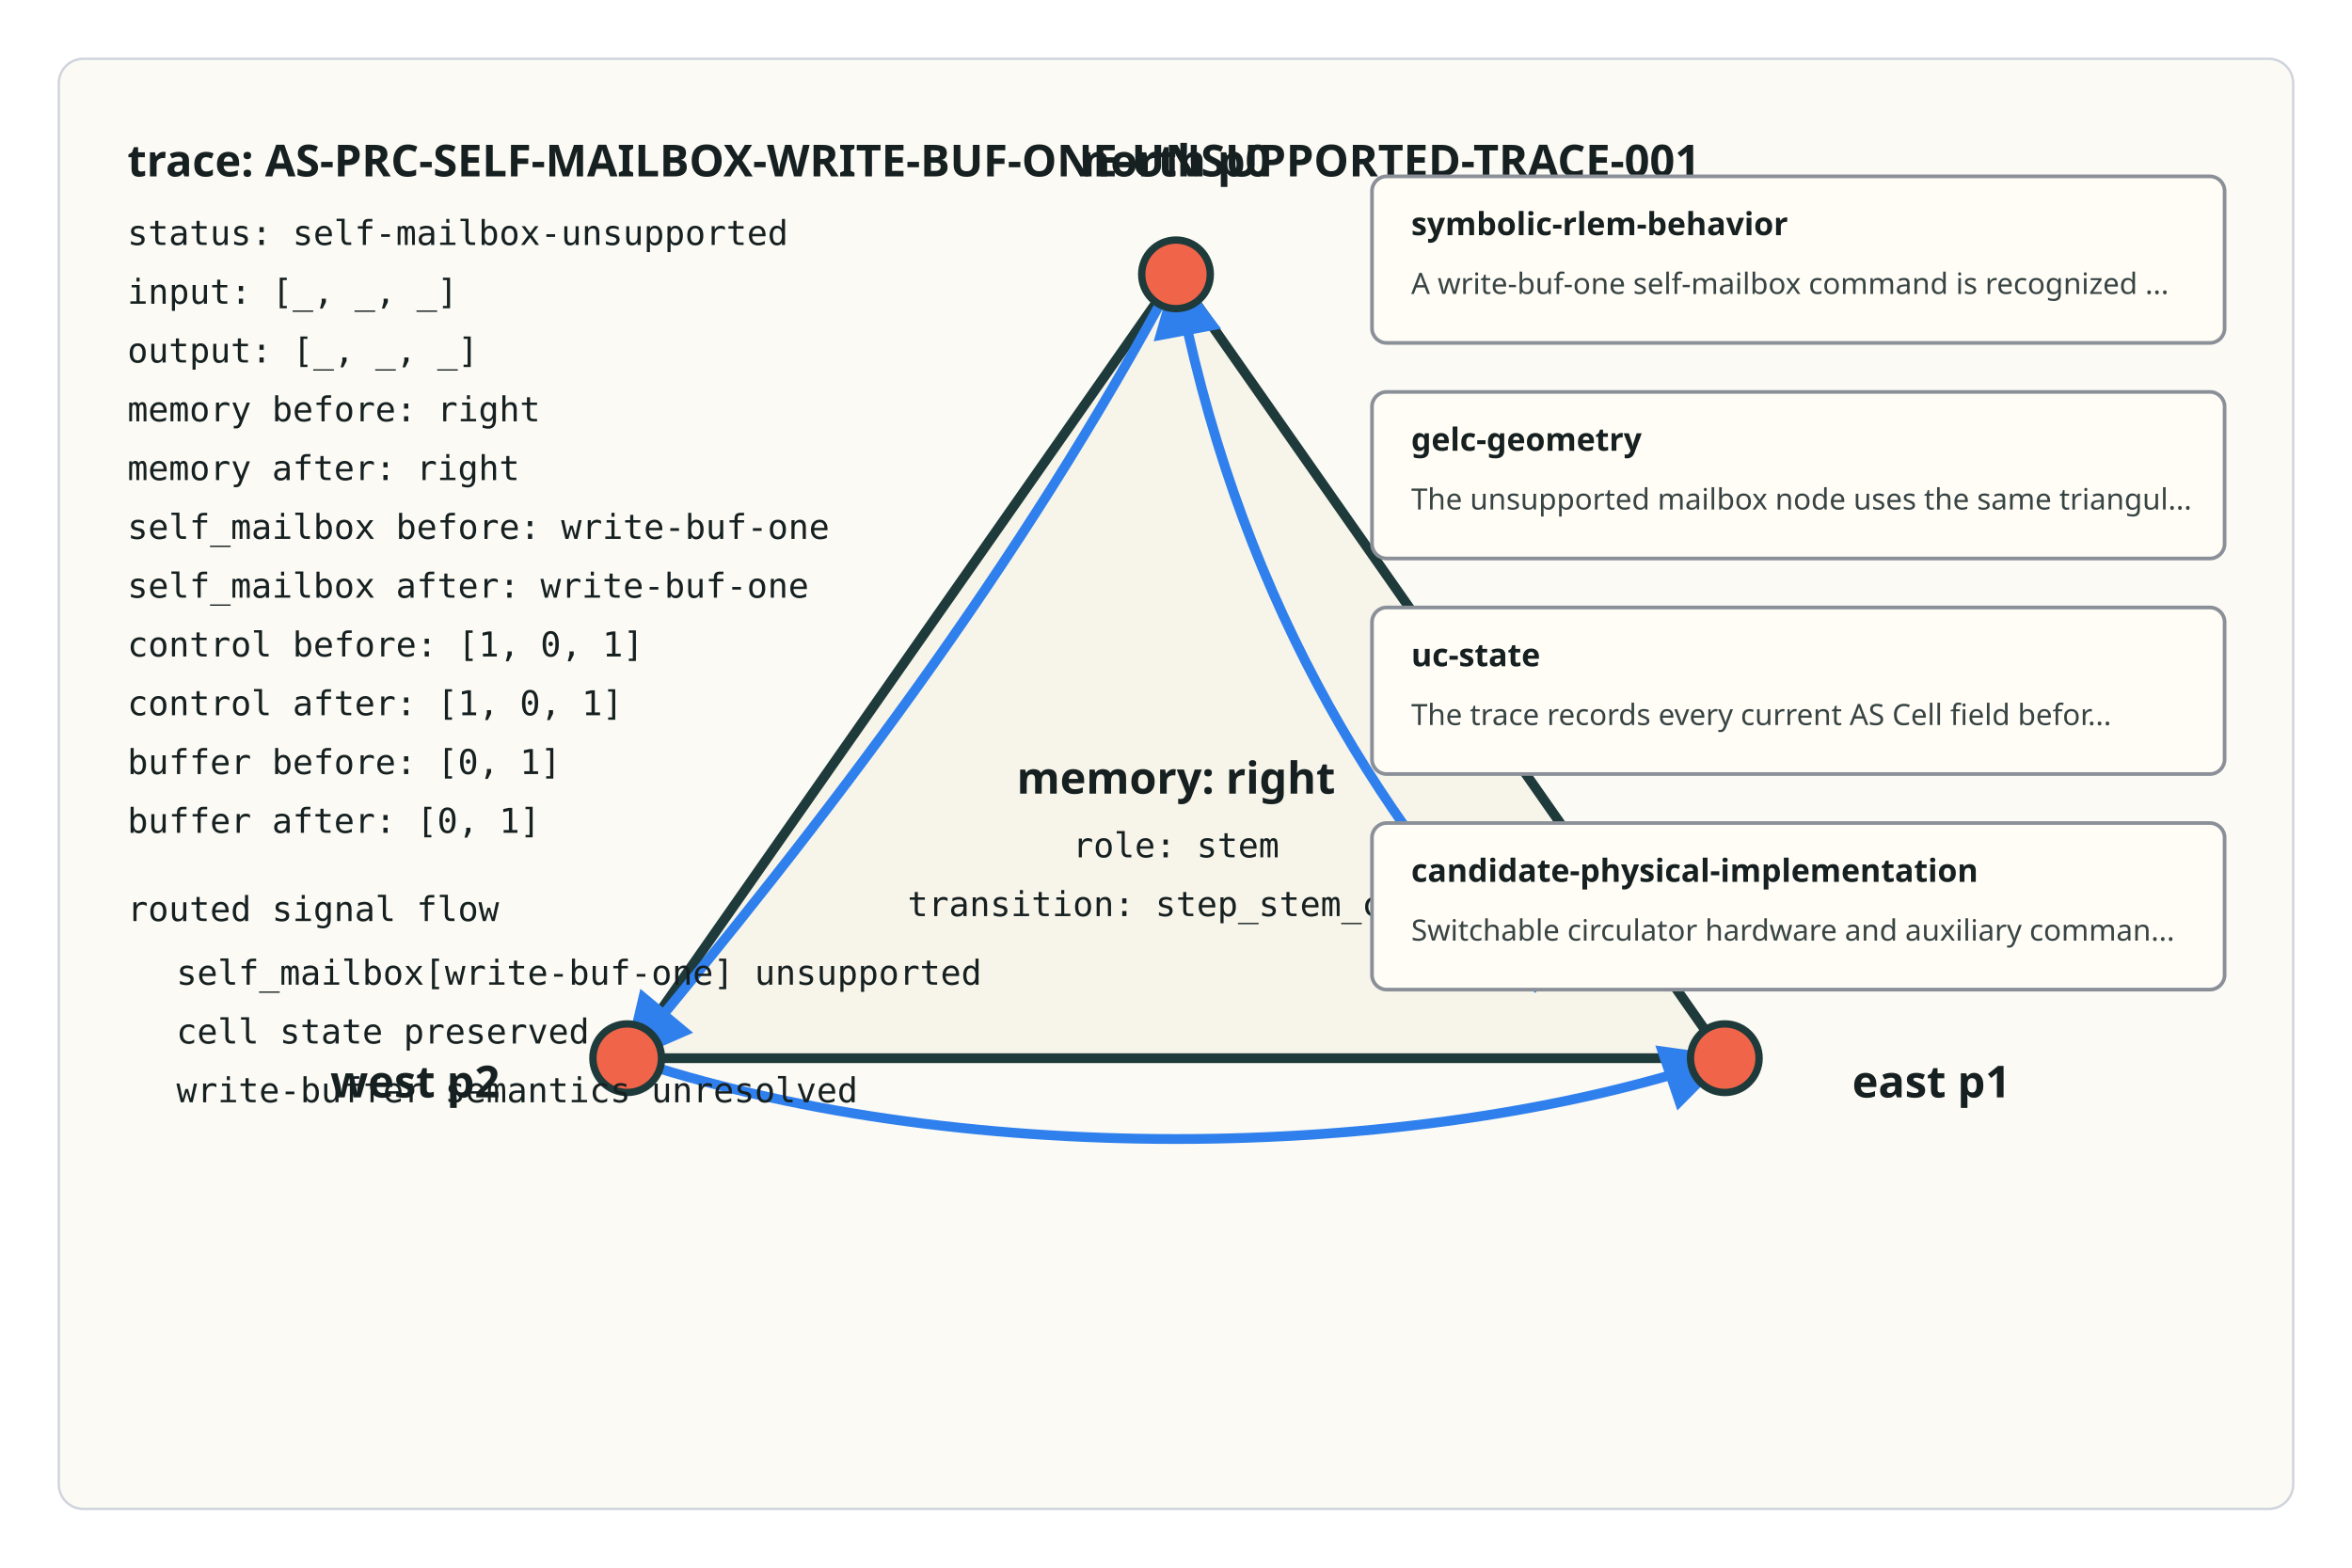
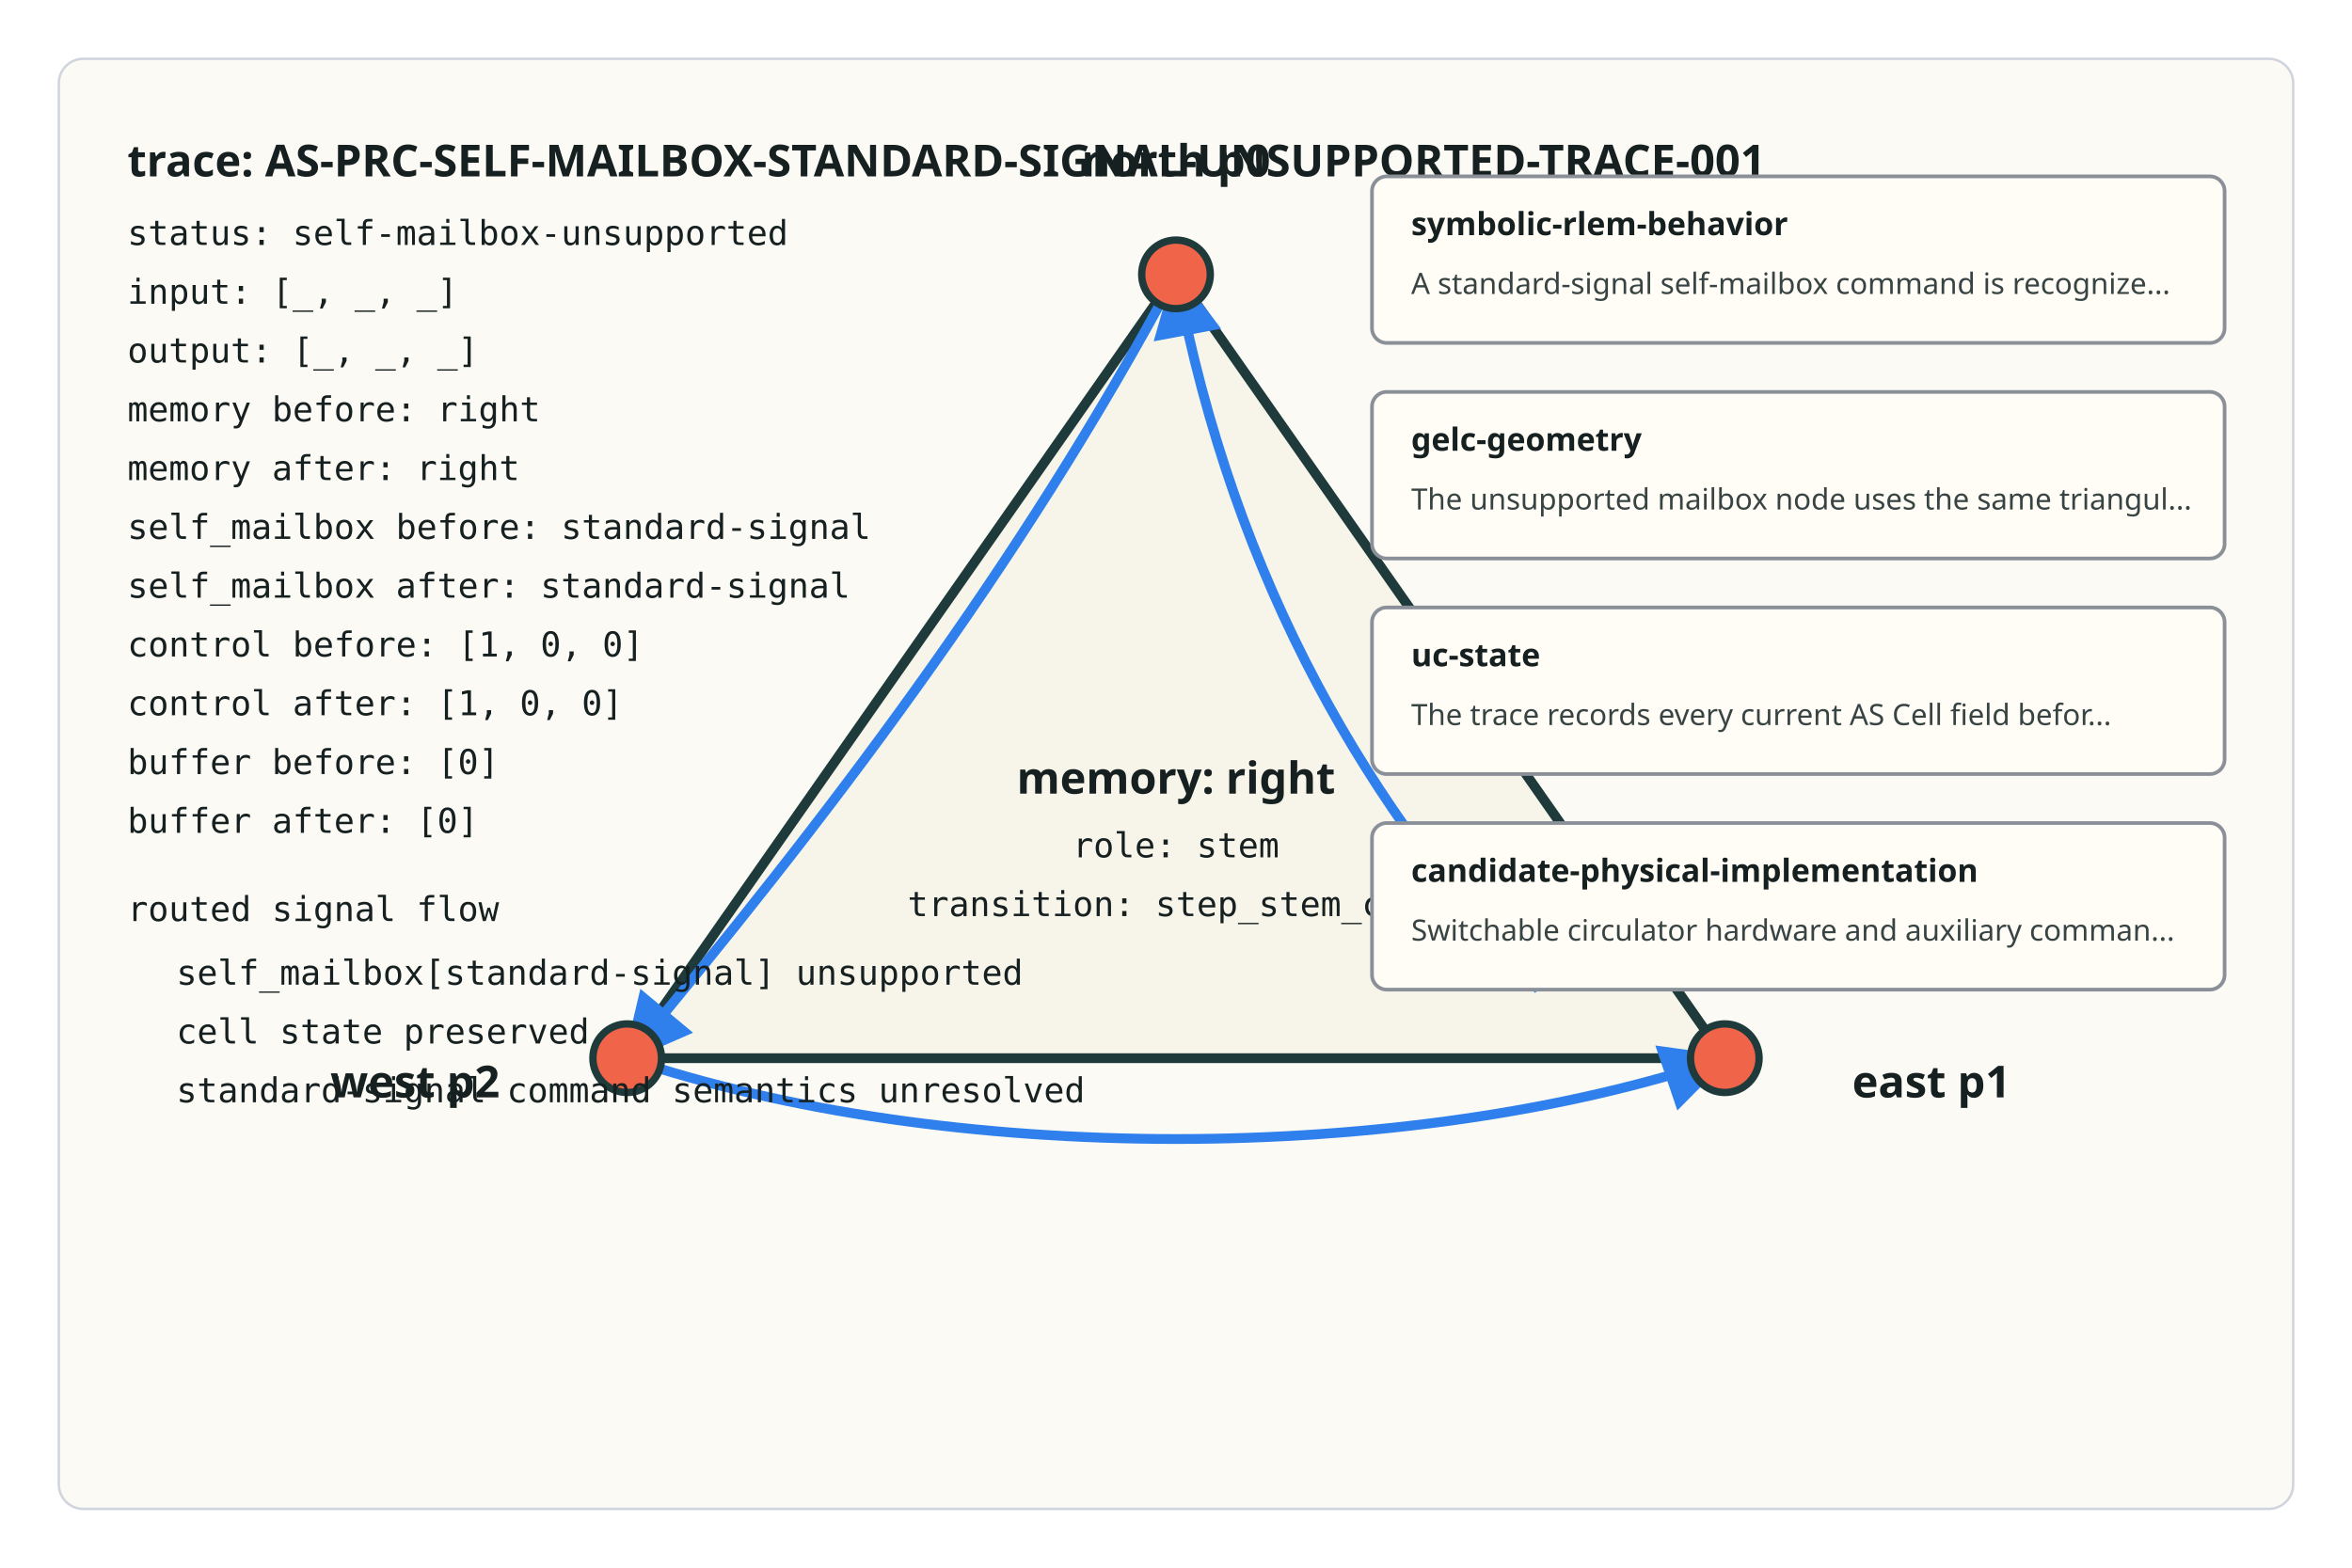
- <svg xmlns="http://www.w3.org/2000/svg" width="960" height="640" viewBox="0 0 960 640" role="img" aria-labelledby="title desc" data-artifact-id="self-mailbox-unsupported-schematic-and-uc-transition-trace" data-trace-id="AS-PRC-SELF-MAILBOX-WRITE-BUF-ONE-UNSUPPORTED-TRACE-001">
+ <svg xmlns="http://www.w3.org/2000/svg" width="960" height="640" viewBox="0 0 960 640" role="img" aria-labelledby="title desc" data-artifact-id="self-mailbox-unsupported-schematic-and-uc-transition-trace" data-trace-id="AS-PRC-SELF-MAILBOX-STANDARD-SIGNAL-UNSUPPORTED-TRACE-001">
  <style>
    .node { fill: #f7f4ea; stroke: #1e3a3a; stroke-width: 4; }
    .port-dot { fill: #f06449; stroke: #1e3a3a; stroke-width: 3; }
    .route { fill: none; stroke: #2f80ed; stroke-width: 4; marker-end: url(#arrow); }
    .label { fill: #162020; font: 700 18px sans-serif; }
    .small { fill: #162020; font: 14px monospace; }
    .layer { fill: #fffdf6; stroke: #8a8f98; stroke-width: 1.5; }
    .layer-title { fill: #162020; font: 700 13px sans-serif; }
    .layer-body { fill: #384444; font: 12px sans-serif; }
  </style>
  <defs>
    <marker id="arrow" viewBox="0 0 10 10" refX="9" refY="5" markerWidth="7" markerHeight="7" orient="auto-start-reverse">
      <path d="M 0 0 L 10 5 L 0 10 z" fill="#2f80ed" />
    </marker>
  </defs>
  <rect x="24" y="24" width="912" height="592" rx="10" fill="#fbfaf5" stroke="#d0d5dd" />
  <g class="schematic-node" data-node-id="AS-PRC-SELF-MAILBOX-UNSUPPORTED-TRIANGULAR-RLEM-001">
    <polygon class="node" points="480,112 704,432 256,432" />
    <path class="route" d="M 628 404 C 560 332 504 240 480 112" />
    <path class="route" d="M 480 112 C 416 232 336 336 256 432" />
    <path class="route" d="M 256 432 C 386 476 574 476 704 432" />
    <text class="label" x="480" y="324" text-anchor="middle">memory: right</text>
    <text class="small" x="480" y="350" text-anchor="middle">role: stem</text>
    <text class="small" x="480" y="374" text-anchor="middle">transition: step_stem_cell</text>
    <g class="port" data-port-id="p0" data-orientation="north" data-signal-index="0">
      <circle class="port-dot" cx="480" cy="112" r="14" />
      <text class="label" x="480" y="72" text-anchor="middle">north p0</text>
    </g>
    <g class="port" data-port-id="p1" data-orientation="east" data-signal-index="1">
      <circle class="port-dot" cx="704" cy="432" r="14" />
      <text class="label" x="756" y="448" text-anchor="start">east p1</text>
    </g>
    <g class="port" data-port-id="p2" data-orientation="west" data-signal-index="2">
      <circle class="port-dot" cx="256" cy="432" r="14" />
      <text class="label" x="204" y="448" text-anchor="end">west p2</text>
    </g>
  </g>
-   <g class="trace-summary" data-trace-id="AS-PRC-SELF-MAILBOX-WRITE-BUF-ONE-UNSUPPORTED-TRACE-001">
-     <text class="label" x="52" y="72">trace: AS-PRC-SELF-MAILBOX-WRITE-BUF-ONE-UNSUPPORTED-TRACE-001</text>
+   <g class="trace-summary" data-trace-id="AS-PRC-SELF-MAILBOX-STANDARD-SIGNAL-UNSUPPORTED-TRACE-001">
+     <text class="label" x="52" y="72">trace: AS-PRC-SELF-MAILBOX-STANDARD-SIGNAL-UNSUPPORTED-TRACE-001</text>
    <text class="small" x="52" y="100">status: self-mailbox-unsupported</text>
    <text class="small" x="52" y="124">input: [_, _, _]</text>
    <text class="small" x="52" y="148">output: [_, _, _]</text>
    <text class="small" x="52" y="172">memory before: right</text>
    <text class="small" x="52" y="196">memory after: right</text>
-     <text class="small" x="52" y="220">self_mailbox before: write-buf-one</text>
-     <text class="small" x="52" y="244">self_mailbox after: write-buf-one</text>
-     <text class="small" x="52" y="268">control before: [1, 0, 1]</text>
-     <text class="small" x="52" y="292">control after: [1, 0, 1]</text>
-     <text class="small" x="52" y="316">buffer before: [0, 1]</text>
-     <text class="small" x="52" y="340">buffer after: [0, 1]</text>
+     <text class="small" x="52" y="220">self_mailbox before: standard-signal</text>
+     <text class="small" x="52" y="244">self_mailbox after: standard-signal</text>
+     <text class="small" x="52" y="268">control before: [1, 0, 0]</text>
+     <text class="small" x="52" y="292">control after: [1, 0, 0]</text>
+     <text class="small" x="52" y="316">buffer before: [0]</text>
+     <text class="small" x="52" y="340">buffer after: [0]</text>
    <text class="small" x="52" y="376">routed signal flow</text>
-     <text class="small" x="72" y="402">self_mailbox[write-buf-one] unsupported</text>
+     <text class="small" x="72" y="402">self_mailbox[standard-signal] unsupported</text>
    <text class="small" x="72" y="426">cell state preserved</text>
-     <text class="small" x="72" y="450">write-buffer semantics unresolved</text>
+     <text class="small" x="72" y="450">standard-signal command semantics unresolved</text>
  </g>
  <g class="interpretive-layers">
    <g class="interpretive-layer" data-layer-id="symbolic-rlem-behavior">
      <rect class="layer" x="560" y="72" width="348" height="68" rx="6" />
      <text class="layer-title" x="576" y="96">symbolic-rlem-behavior</text>
-       <text class="layer-body" x="576" y="120">A write-buf-one self-mailbox command is recognized ...</text>
+       <text class="layer-body" x="576" y="120">A standard-signal self-mailbox command is recognize...</text>
    </g>
    <g class="interpretive-layer" data-layer-id="gelc-geometry">
      <rect class="layer" x="560" y="160" width="348" height="68" rx="6" />
      <text class="layer-title" x="576" y="184">gelc-geometry</text>
      <text class="layer-body" x="576" y="208">The unsupported mailbox node uses the same triangul...</text>
    </g>
    <g class="interpretive-layer" data-layer-id="uc-state">
      <rect class="layer" x="560" y="248" width="348" height="68" rx="6" />
      <text class="layer-title" x="576" y="272">uc-state</text>
      <text class="layer-body" x="576" y="296">The trace records every current AS Cell field befor...</text>
    </g>
    <g class="interpretive-layer" data-layer-id="candidate-physical-implementation">
      <rect class="layer" x="560" y="336" width="348" height="68" rx="6" />
      <text class="layer-title" x="576" y="360">candidate-physical-implementation</text>
      <text class="layer-body" x="576" y="384">Switchable circulator hardware and auxiliary comman...</text>
    </g>
  </g>
</svg>
